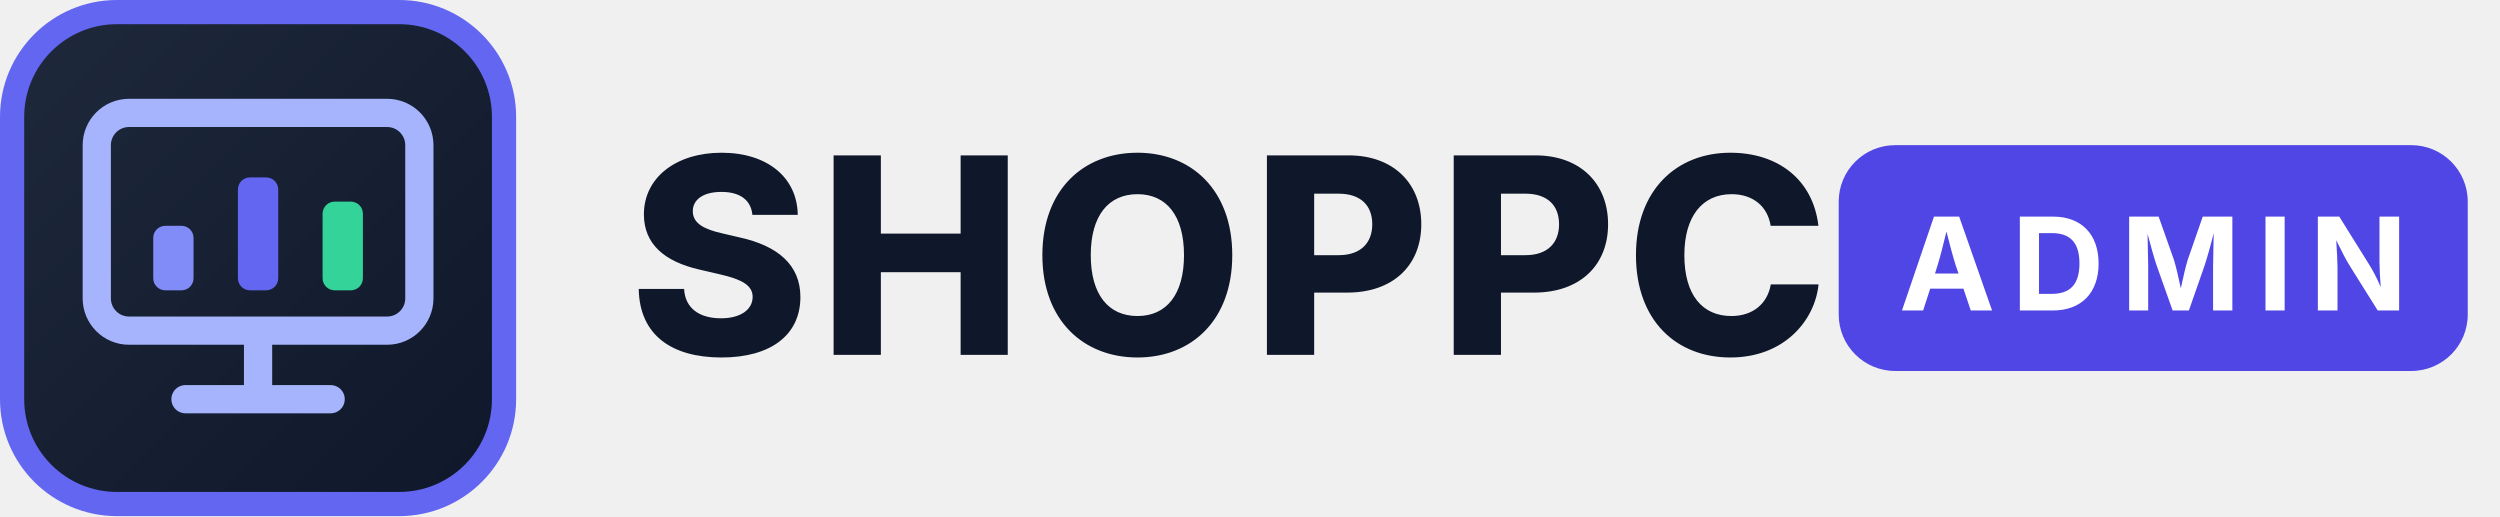
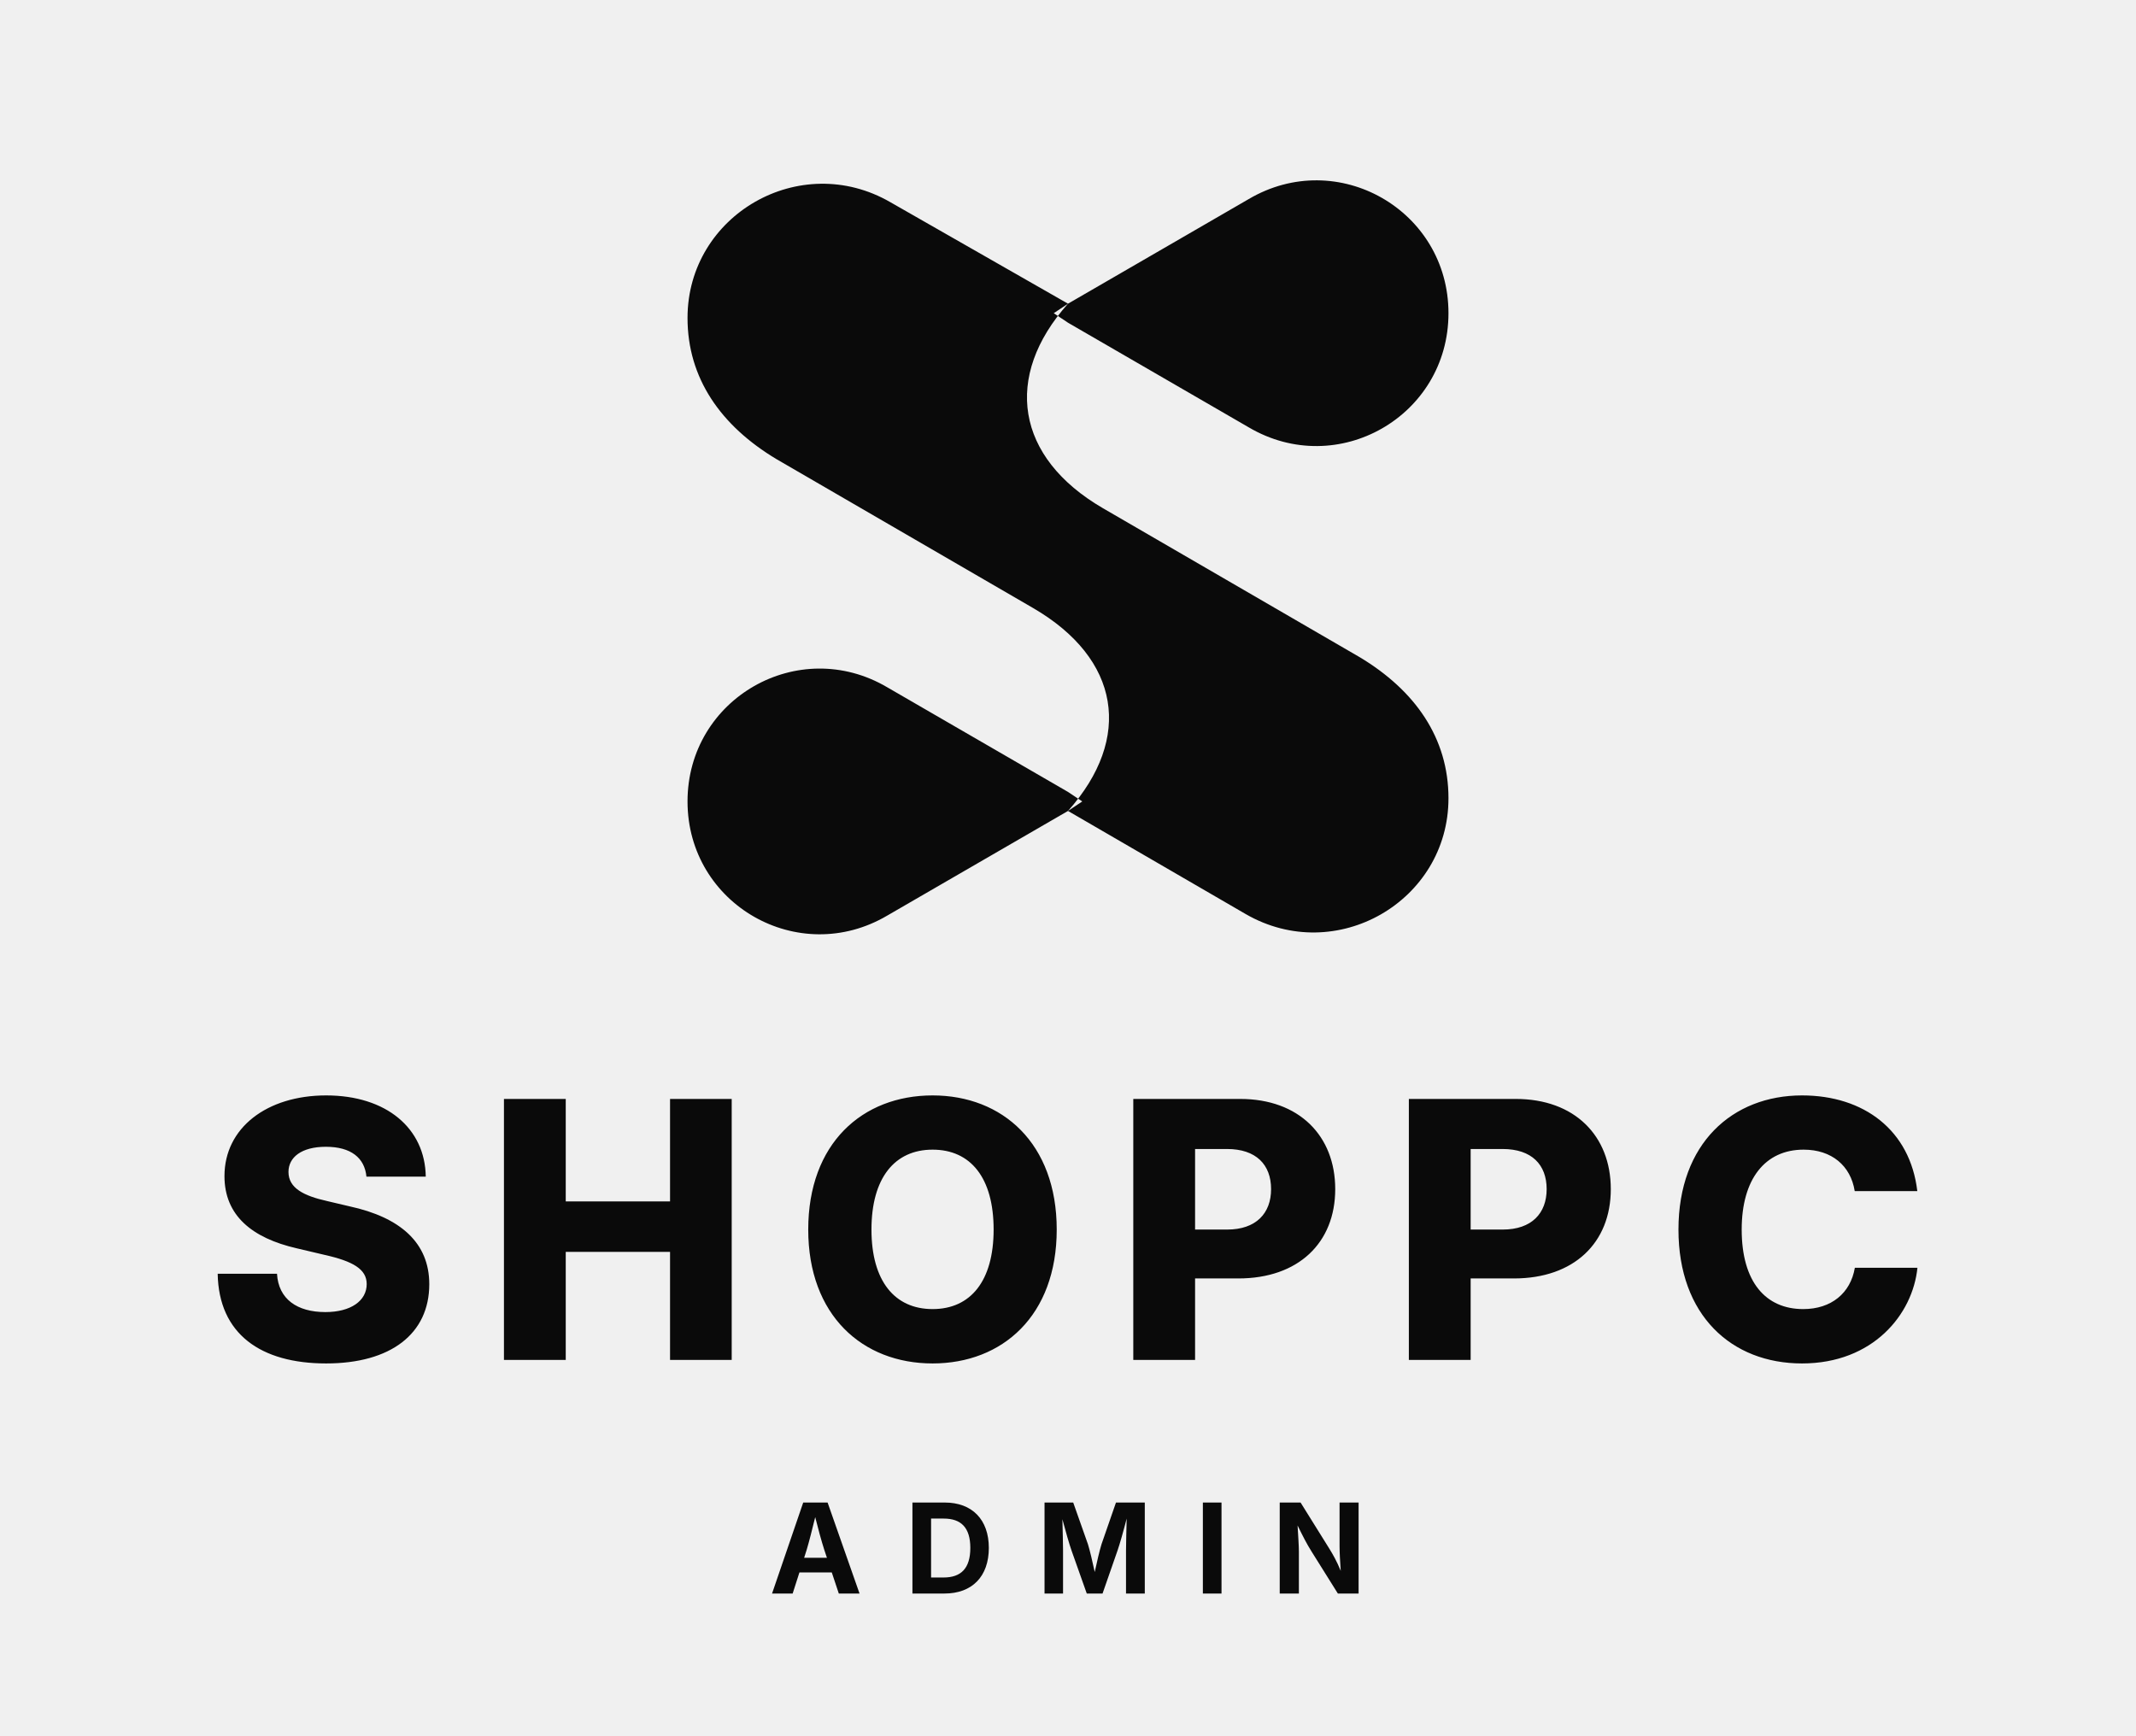
- <svg xmlns="http://www.w3.org/2000/svg" viewBox="0 0 310 64" role="img" aria-label="Shoppc Admin">
-   <defs>
-     <linearGradient id="g" x1="0" y1="0" x2="1" y2="1">
-       <stop offset="0" stop-color="#1e293b" />
-       <stop offset="1" stop-color="#0f172a" />
-     </linearGradient>
-   </defs>
-   <rect x="1.5" y="1.5" width="61" height="61" rx="13" fill="url(#g)" stroke="#6366f1" stroke-width="3" />
-   <rect x="12" y="14" width="40" height="27" rx="4" fill="none" stroke="#a5b4fc" stroke-width="3.5" />
-   <rect x="19" y="28" width="5" height="8" rx="1.5" fill="#818cf8" />
-   <rect x="29.5" y="22" width="5" height="14" rx="1.5" fill="#6366f1" />
-   <rect x="40" y="25" width="5" height="11" rx="1.5" fill="#34d399" />
-   <path d="M32 42v6M23 49.5h18" stroke="#a5b4fc" stroke-width="3.5" stroke-linecap="round" />
-   <text x="78" y="44" textLength="134" lengthAdjust="spacingAndGlyphs" font-family="Inter, 'Segoe UI', Roboto, Arial, sans-serif" font-size="34" font-weight="800" letter-spacing="1" fill="#0f172a">SHOPPC</text>
-   <rect x="228" y="18" width="78" height="28" rx="7" fill="#4f46e5" />
-   <text x="267" y="38.5" text-anchor="middle" textLength="60" lengthAdjust="spacingAndGlyphs" font-family="Inter, 'Segoe UI', Roboto, Arial, sans-serif" font-size="16" font-weight="700" letter-spacing="2" fill="#fff">ADMIN</text>
+ <svg xmlns="http://www.w3.org/2000/svg" viewBox="0 0 256 208" role="img" aria-label="Shoppc Admin">
+   <g fill="#0a0a0a">
+     <path transform="translate(67.2 6) scale(1.9)" d="M32 16 20.8 9.6C15.1 6.3 8 10.4 8 16.9c0 3.8 2.1 6.8 5.6 8.9l16.2 9.4c5.5 3.2 6.3 8.2 2.2 12.8l11.2 6.5C48.9 57.8 56 53.7 56 47.2c0-3.8-2.1-6.8-5.6-8.9l-16.2-9.4c-5.5-3.2-6.3-8.3-2.2-12.9ZM32 16l11.4-6.6C49 6.1 56 10.1 56 16.6s-7 10.5-12.6 7.2L32 17.2l-.9-.6Zm0 32-11.4 6.6C15 57.9 8 53.9 8 47.4s7-10.5 12.6-7.2L32 46.8l.9.6Z" />
+     <text x="128" y="163" text-anchor="middle" font-family="Inter, 'Segoe UI', Arial, sans-serif" font-size="43" font-weight="800" letter-spacing="5">SHOPPC</text>
+     <text x="128" y="191" text-anchor="middle" font-family="Inter, 'Segoe UI', Arial, sans-serif" font-size="15" font-weight="700" letter-spacing="5">ADMIN</text>
+   </g>
</svg>
